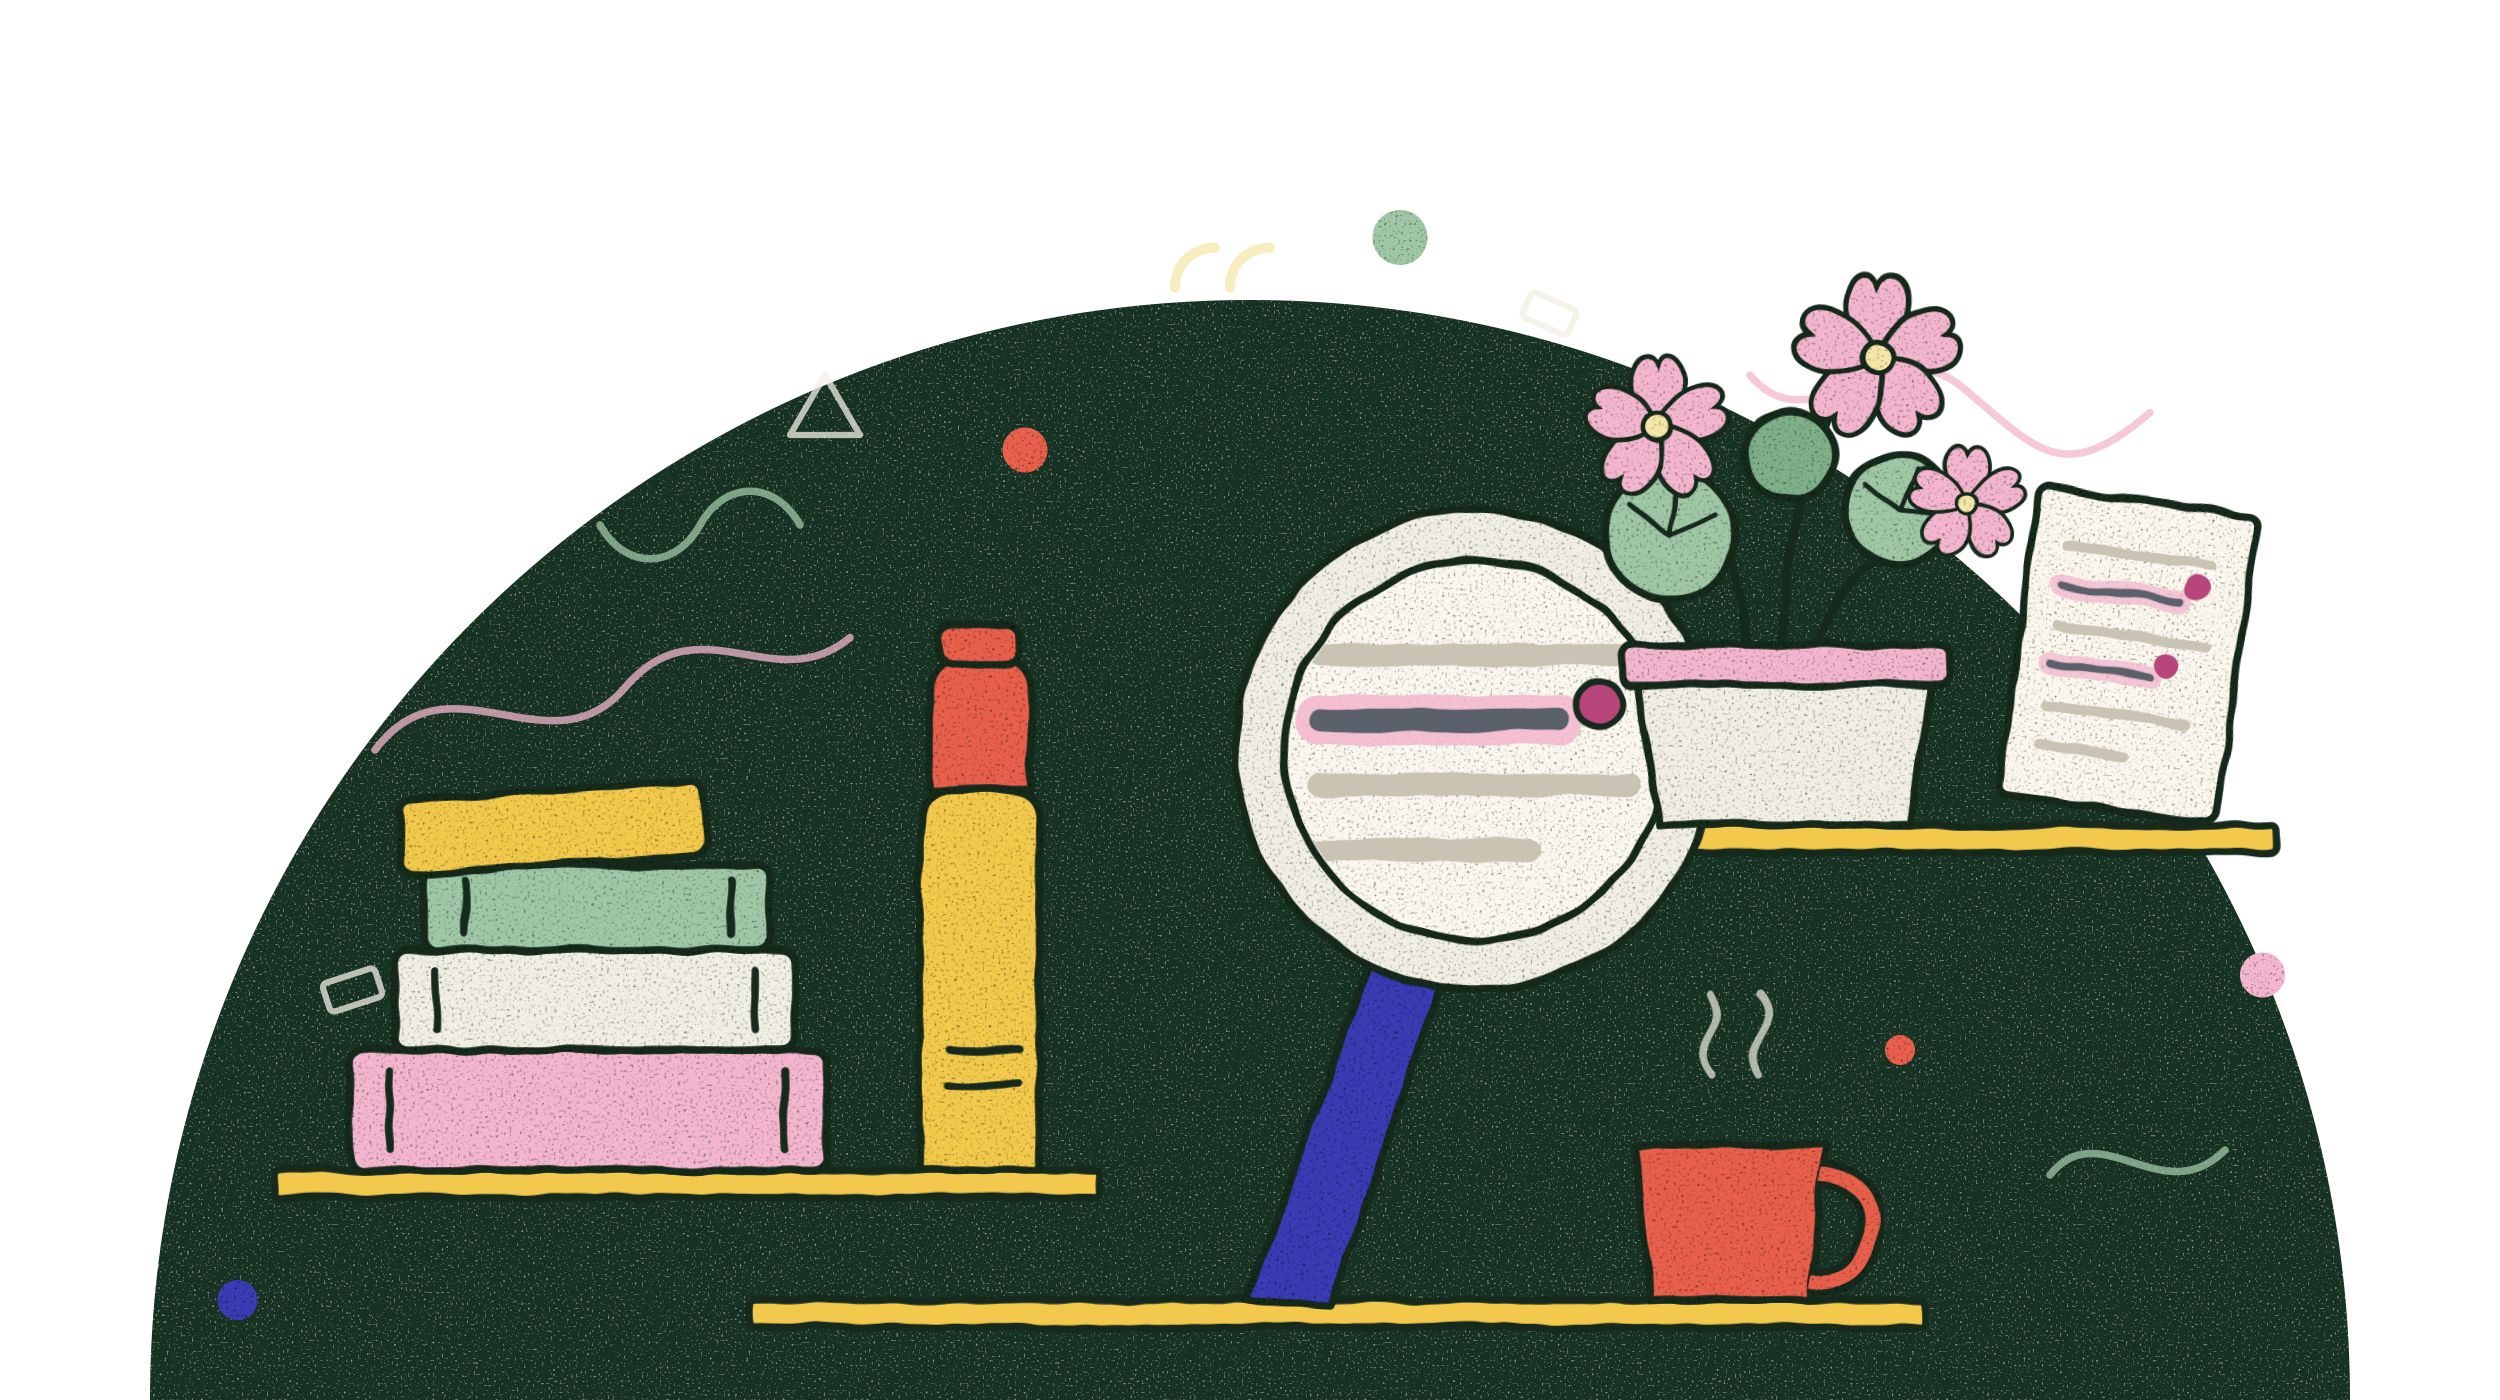
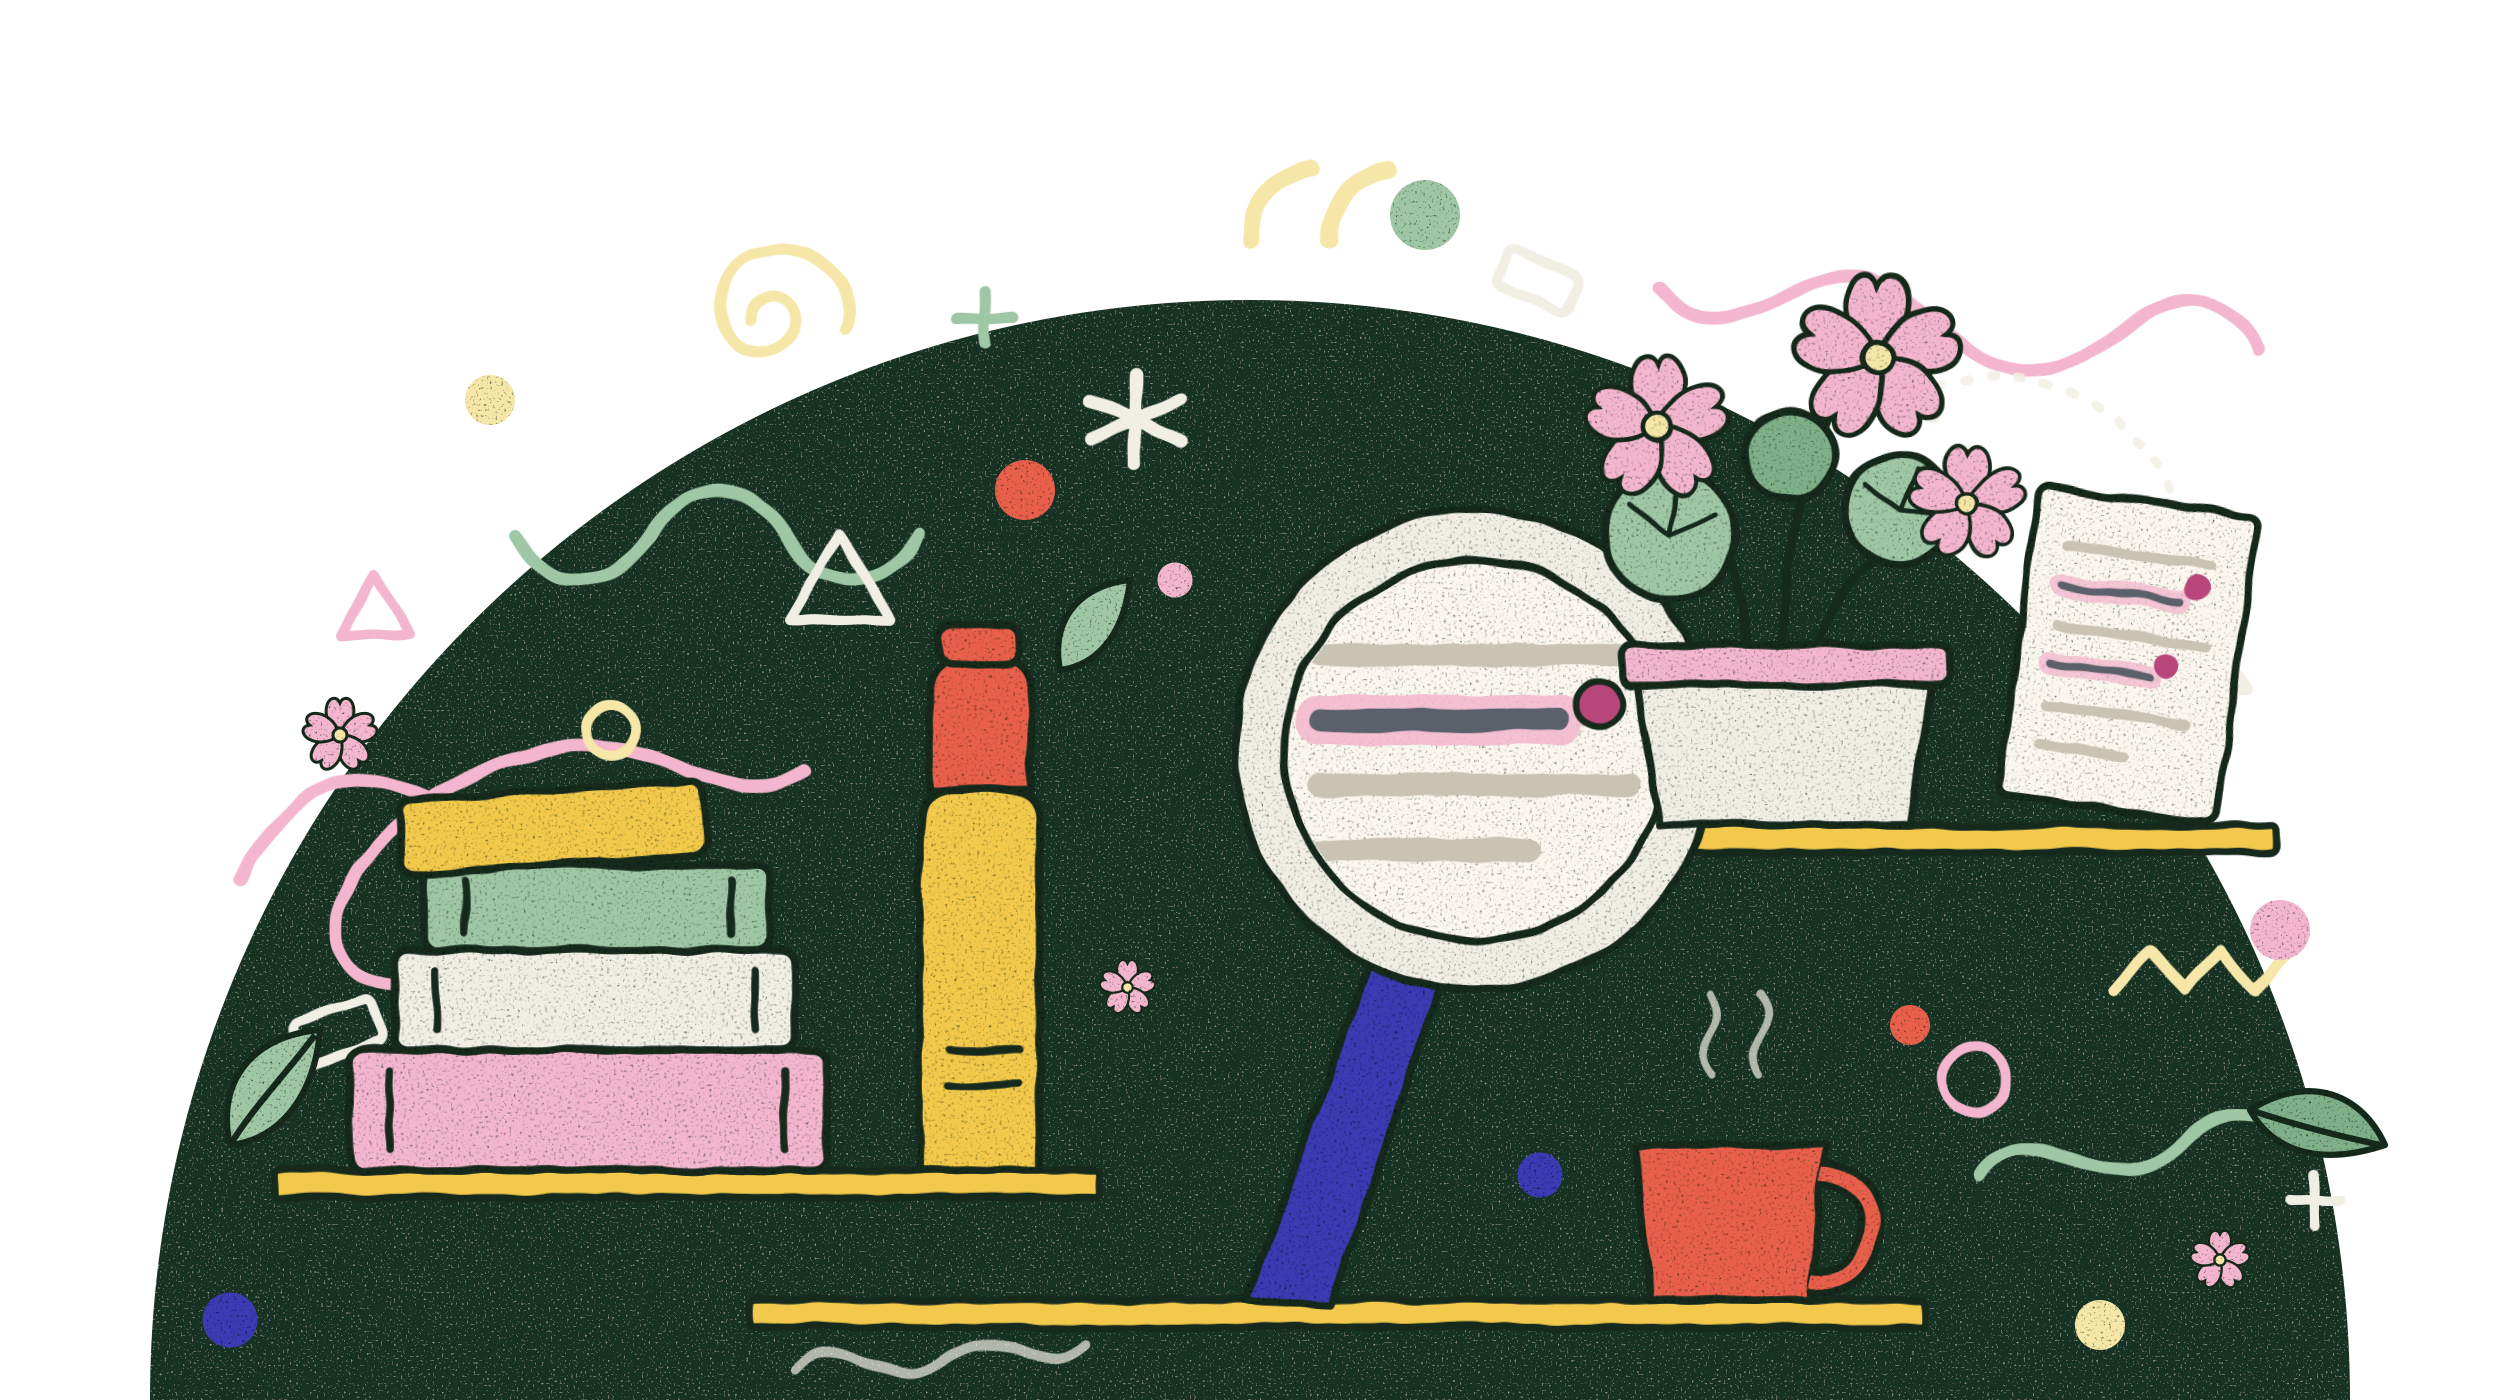
<svg xmlns="http://www.w3.org/2000/svg" viewBox="0 0 1000 560" role="img" aria-label="Illustration: a shelf of research tools: books, a highlighter, a magnifying glass over a highlighted, cited line of text, a paper and a potted mallow plant in bloom">
  <defs>
    <filter id="grain" x="-5%" y="-5%" width="110%" height="110%">
      <feTurbulence type="fractalNoise" baseFrequency="0.9" numOctaves="2" seed="7" result="noise" />
      <feColorMatrix in="noise" type="matrix" values="0 0 0 0 0.09  0 0 0 0 0.16  0 0 0 0 0.11  0 0 0 -3.4 1.42" result="specks" />
      <feComposite in="specks" in2="SourceGraphic" operator="in" result="clipped" />
      <feBlend in="SourceGraphic" in2="clipped" mode="multiply" />
    </filter>
    <filter id="grain-light" x="0" y="0" width="100%" height="100%">
      <feTurbulence type="fractalNoise" baseFrequency="1.1" numOctaves="1" seed="3" result="n" />
      <feColorMatrix in="n" type="matrix" values="0 0 0 0 0.95  0 0 0 0 0.93  0 0 0 0 0.88  0 0 0 -4.2 1.55" result="s" />
      <feComposite in="s" in2="SourceGraphic" operator="in" result="c" />
      <feComponentTransfer in="c" result="c2">
        <feFuncA type="linear" slope=".35" />
      </feComponentTransfer>
      <feMerge>
        <feMergeNode in="SourceGraphic" />
        <feMergeNode in="c2" />
      </feMerge>
    </filter>
    <filter id="rough" x="-5%" y="-5%" width="110%" height="110%">
      <feTurbulence type="fractalNoise" baseFrequency="0.05" numOctaves="2" seed="11" result="t" />
      <feDisplacementMap in="SourceGraphic" in2="t" scale="3.2" xChannelSelector="R" yChannelSelector="G" />
    </filter>
    <path id="petal" d="M50 50C43 46 33 33 37 20C39.5 12 47 11 50 18C53 11 60.5 12 63 20C67 33 57 46 50 50Z" />
    <g id="blossom">
      <use href="#petal" />
      <use href="#petal" transform="rotate(72 50 50)" />
      <use href="#petal" transform="rotate(144 50 50)" />
      <use href="#petal" transform="rotate(216 50 50)" />
      <use href="#petal" transform="rotate(288 50 50)" />
      <circle cx="50" cy="50" r="7" fill="#f6e7a8" />
    </g>
  </defs>
  <path d="M60 560A440 440 0 0 1 940 560Z" fill="#183021" filter="url(#grain-light)" />
-   <g fill="none" stroke-linecap="round" stroke-linejoin="round" opacity=".75">
-     <path d="M150 300c30-40 70 10 100-25s60 5 90-20" stroke="#f3b6ce" stroke-width="3" />
-     <path d="M700 150c25 30 55-20 85 5s40 40 75 10" stroke="#f3b6ce" stroke-width="3" />
-     <path d="M820 470c20-25 45 15 70-10" stroke="#9fc7a6" stroke-width="3" />
-     <path d="M240 210c10 18 30 18 40 0s30-18 40 0" stroke="#9fc7a6" stroke-width="3" />
-     <path d="M330 150l14 24h-28z" stroke="#f1eee4" stroke-width="2.5" />
-     <path d="M880 260l10 18h-20z" stroke="#f1eee4" stroke-width="2.5" />
-     <rect x="130" y="390" width="22" height="12" rx="2" transform="rotate(-18 141 396)" stroke="#f1eee4" stroke-width="2.5" />
-     <rect x="610" y="120" width="20" height="11" rx="2" transform="rotate(24 620 125)" stroke="#f1eee4" stroke-width="2.5" />
-     <path d="M470 115c0-10 8-16 16-16M492 115c0-10 8-16 16-16" stroke="#f6e7a8" stroke-width="4" />
+   <g fill="none" stroke-linecap="round" stroke-linejoin="round" filter="url(#rough)">
+     <path d="M96 352c26-58 78-44 96-12s-8 64-44 52 2-74 62-90 78 30 112 6" stroke="#f3b6ce" stroke-width="5" />
+     <path d="M664 116c30 36 62-26 96 2s48 46 92 12c26-20 44-6 52 10" stroke="#f3b6ce" stroke-width="5" />
+     <path d="M206 214c14 24 40 24 54 0s40-24 54 0 40 24 54 0" stroke="#9fc7a6" stroke-width="5" />
+     <path d="M792 470c22-30 52 18 80-12s46 6 66-8" stroke="#9fc7a6" stroke-width="5" />
+     <path d="M318 548c18-20 40 14 60-4s38 10 56-6" stroke="#f1eee4" stroke-width="4" opacity=".7" />
+     <path d="M300 128c0-8 8-12 14-8s6 16-4 20-22-4-22-18 14-26 30-22 26 18 20 32" stroke="#f6e7a8" stroke-width="4.5" />
+     <path d="M846 396l14-16 14 16 14-16 14 16 14-16" stroke="#f6e7a8" stroke-width="4.5" />
+     <path d="M454 150v36M436 160l36 16M436 176l36-16" stroke="#f1eee4" stroke-width="5" />
+     <path d="M500 96c0-16 10-26 24-28M532 96c0-16 10-26 24-28" stroke="#f6e7a8" stroke-width="7" />
+     <path d="M336 214l20 34h-40z" stroke="#f1eee4" stroke-width="4" />
+     <path d="M884 250l15 26h-30z" stroke="#f1eee4" stroke-width="4" />
+     <path d="M150 230l14 24h-28z" stroke="#f3b6ce" stroke-width="4" />
+     <rect x="118" y="404" width="34" height="18" rx="3" transform="rotate(-18 135 413)" stroke="#f1eee4" stroke-width="4" />
+     <rect x="600" y="104" width="30" height="16" rx="3" transform="rotate(24 615 112)" stroke="#f1eee4" stroke-width="4" />
+     <circle cx="790" cy="432" r="13" stroke="#f3b6ce" stroke-width="4" />
+     <circle cx="244" cy="292" r="10" stroke="#f6e7a8" stroke-width="4" />
+     <path d="M394 116v22M383 127h22" stroke="#9fc7a6" stroke-width="4.5" />
+     <path d="M926 470v20M916 480h20" stroke="#f1eee4" stroke-width="4" />
+     <path d="M868 196c-20-46-80-58-110-32" stroke="#f1eee4" stroke-width="3.5" stroke-dasharray="2 9" opacity=".85" />
+     <path d="M770 152l-14 12 18 4" stroke="#f1eee4" stroke-width="3.5" />
+   </g>
+   <g filter="url(#grain)" stroke="#16291d" stroke-width="2.5" stroke-linejoin="round">
+     <path d="M92 458c-6-26 10-44 36-46-2 26-16 44-36 46z" fill="#9fc7a6" />
+     <path d="M92 458c10-16 22-28 34-44" fill="none" />
+     <path d="M900 444c22-14 44-8 54 14-24 8-44 4-54-14z" fill="#7fb08a" />
+     <path d="M900 444c18 6 34 10 52 14" fill="none" />
+     <path d="M424 268c-4-20 8-34 28-36-2 20-12 34-28 36z" fill="#9fc7a6" />
  </g>
  <g filter="url(#grain)">
-     <circle cx="410" cy="180" r="9" fill="#e8604c" />
-     <circle cx="560" cy="95" r="11" fill="#9fc7a6" />
-     <circle cx="200" cy="350" r="7" fill="#f6e7a8" />
-     <circle cx="905" cy="390" r="9" fill="#f3b6ce" />
-     <circle cx="760" cy="420" r="6" fill="#e8604c" />
-     <circle cx="95" cy="520" r="8" fill="#3a3bb3" />
+     <circle cx="410" cy="196" r="12" fill="#e8604c" />
+     <circle cx="570" cy="86" r="14" fill="#9fc7a6" />
+     <circle cx="196" cy="160" r="10" fill="#f6e7a8" />
+     <circle cx="210" cy="372" r="9" fill="#f6e7a8" />
+     <circle cx="912" cy="372" r="12" fill="#f3b6ce" />
+     <circle cx="764" cy="410" r="8" fill="#e8604c" />
+     <circle cx="92" cy="528" r="11" fill="#3a3bb3" />
+     <circle cx="616" cy="470" r="9" fill="#3a3bb3" />
+     <circle cx="470" cy="232" r="7" fill="#f3b6ce" />
+     <circle cx="840" cy="530" r="10" fill="#f6e7a8" />
+   </g>
+   <g filter="url(#grain)" fill="#f3b6ce" stroke="#16291d" stroke-width="3">
+     <use href="#blossom" transform="translate(116 274) scale(.4)" />
+     <use href="#blossom" transform="translate(872 488) scale(.32)" />
+     <use href="#blossom" transform="translate(436 380) scale(.3)" />
  </g>
  <g filter="url(#rough)" fill="#f2c94c" stroke="#16291d" stroke-width="3">
    <rect x="110" y="468" width="330" height="11" rx="2" />
    <rect x="610" y="330" width="300" height="11" rx="2" />
    <rect x="300" y="520" width="470" height="11" rx="2" />
  </g>
  <g filter="url(#rough)">
    <g filter="url(#grain)" stroke="#16291d" stroke-width="3" stroke-linejoin="round">
      <rect x="140" y="420" width="190" height="48" rx="5" fill="#f3b6ce" />
      <rect x="158" y="380" width="160" height="40" rx="5" fill="#f1eee4" />
      <rect x="170" y="346" width="138" height="34" rx="5" fill="#9fc7a6" />
      <rect x="160" y="316" width="122" height="30" rx="5" fill="#f2c94c" transform="rotate(-4 220 331)" />
    </g>
    <g stroke="#16291d" stroke-width="3" stroke-linecap="round" fill="none">
      <path d="M156 428v32M314 428v32M174 388v24M302 388v24M186 352v22M292 352v22" />
    </g>
  </g>
  <g filter="url(#rough)">
    <g filter="url(#grain)" stroke="#16291d" stroke-width="3" stroke-linejoin="round">
      <path d="M368 468v-138q0-14 14-14h20q14 0 14 14v138z" fill="#f2c94c" />
      <path d="M372 316v-40q0-12 12-12h16q12 0 12 12v40z" fill="#e8604c" />
      <rect x="376" y="250" width="32" height="16" rx="5" fill="#e8604c" />
    </g>
    <path d="M380 420h28M380 434h28" stroke="#16291d" stroke-width="3" stroke-linecap="round" />
  </g>
  <g filter="url(#rough)">
    <g filter="url(#grain)" stroke="#16291d" stroke-width="3" stroke-linejoin="round">
      <path d="M498 520l52-140 28 10-46 132z" fill="#3a3bb3" />
      <circle cx="590" cy="300" r="96" fill="#f1eee4" />
      <circle cx="590" cy="300" r="76" fill="#fbf7ee" />
    </g>
    <clipPath id="lens">
      <circle cx="590" cy="300" r="74" />
    </clipPath>
    <g clip-path="url(#lens)" stroke-linecap="round">
      <path d="M528 262h118M528 288h96M528 314h124M528 340h84" stroke="#c9c3b3" stroke-width="9" />
      <path d="M528 288h96" stroke="#f3b6ce" stroke-width="20" opacity=".85" />
      <path d="M528 288h96" stroke="#5b616b" stroke-width="9" />
      <circle cx="640" cy="282" r="9" fill="#b8467a" stroke="#16291d" stroke-width="2.5" />
    </g>
  </g>
  <g filter="url(#rough)">
    <g filter="url(#grain)" stroke="#16291d" stroke-width="3" stroke-linejoin="round">
      <path d="M660 520l-6-62h76l-6 62z" fill="#e8604c" />
      <path d="M728 470q24 2 20 24t-24 18" fill="none" stroke="#16291d" stroke-width="12" />
      <path d="M728 470q24 2 20 24t-24 18" fill="none" stroke="#e8604c" stroke-width="6" />
    </g>
    <path d="M684 430c-10-14 10-18 0-32M704 430c-10-14 10-18 0-32" stroke="#f1eee4" stroke-width="3" fill="none" stroke-linecap="round" opacity=".7" />
  </g>
  <g filter="url(#rough)">
    <g fill="none" stroke="#16291d" stroke-width="3.5" stroke-linecap="round">
      <path d="M700 268c-2-40-14-70-40-96" />
      <path d="M712 268c2-50 10-92 34-128" />
      <path d="M724 268c6-30 26-50 56-60" />
    </g>
    <g filter="url(#grain)" stroke="#16291d" stroke-width="3">
      <circle cx="668" cy="214" r="26" fill="#9fc7a6" />
      <circle cx="760" cy="204" r="22" fill="#9fc7a6" />
      <circle cx="716" cy="182" r="18" fill="#7fb08a" />
    </g>
    <g stroke="#16291d" stroke-width="2" fill="none" stroke-linecap="round">
      <path d="M668 214l-16-12M668 214l2-20M668 214l18-8M760 204l-14-10M760 204l8-16M760 204l16 2" />
    </g>
    <g filter="url(#grain)" fill="#f3b6ce" stroke="#16291d" stroke-width="2.4">
      <use href="#blossom" transform="translate(624 132) scale(.78)" />
      <use href="#blossom" transform="translate(706 98) scale(.9)" />
      <use href="#blossom" transform="translate(756 170) scale(.62)" />
    </g>
    <g filter="url(#grain)" stroke="#16291d" stroke-width="3" stroke-linejoin="round">
      <path d="M664 330l-10-62h120l-10 62z" fill="#f1eee4" />
      <rect x="648" y="258" width="132" height="16" rx="4" fill="#f3b6ce" />
    </g>
  </g>
  <g filter="url(#rough)" transform="rotate(8 850 270)">
    <rect x="806" y="200" width="88" height="124" rx="4" fill="#fbf7ee" stroke="#16291d" stroke-width="3" filter="url(#grain)" />
    <g stroke-linecap="round">
      <path d="M820 222h58M820 238h48M820 254h60M820 270h40M820 286h56M820 302h34" stroke="#c9c3b3" stroke-width="4" />
      <path d="M820 238h48M820 270h40" stroke="#f3b6ce" stroke-width="9" opacity=".75" />
      <path d="M820 238h48M820 270h40" stroke="#5b616b" stroke-width="3" />
    </g>
    <circle cx="874" cy="232" r="5" fill="#b8467a" />
    <circle cx="866" cy="264" r="5" fill="#b8467a" />
  </g>
</svg>
